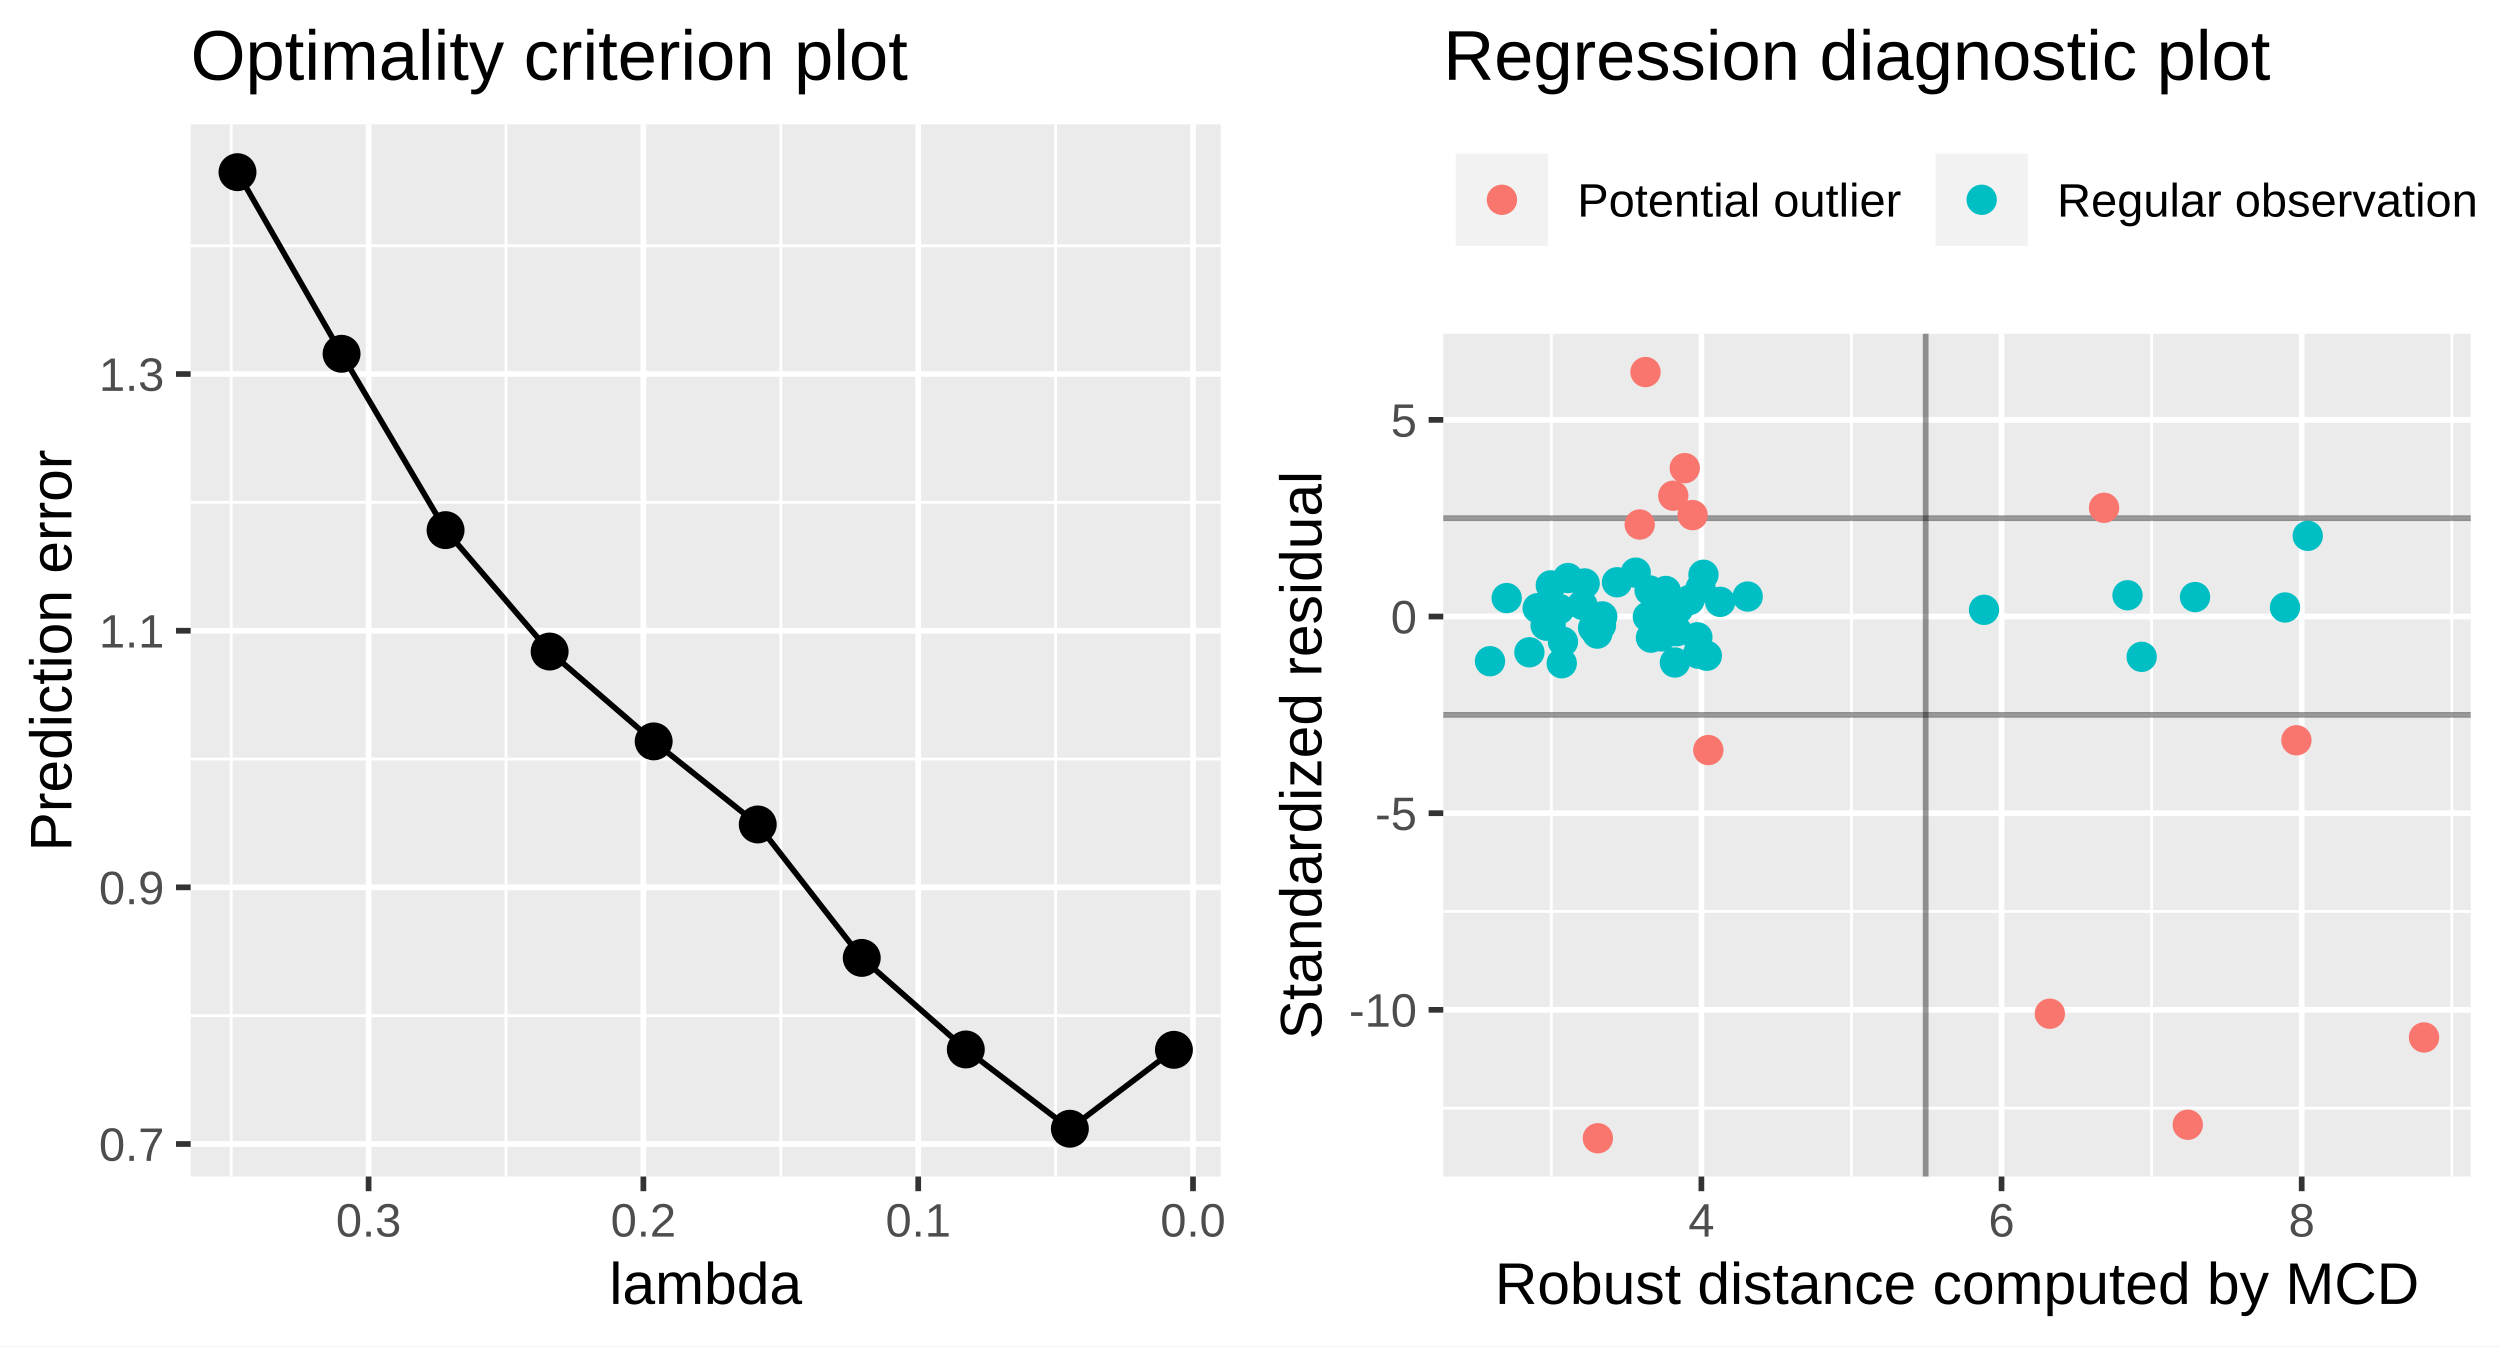
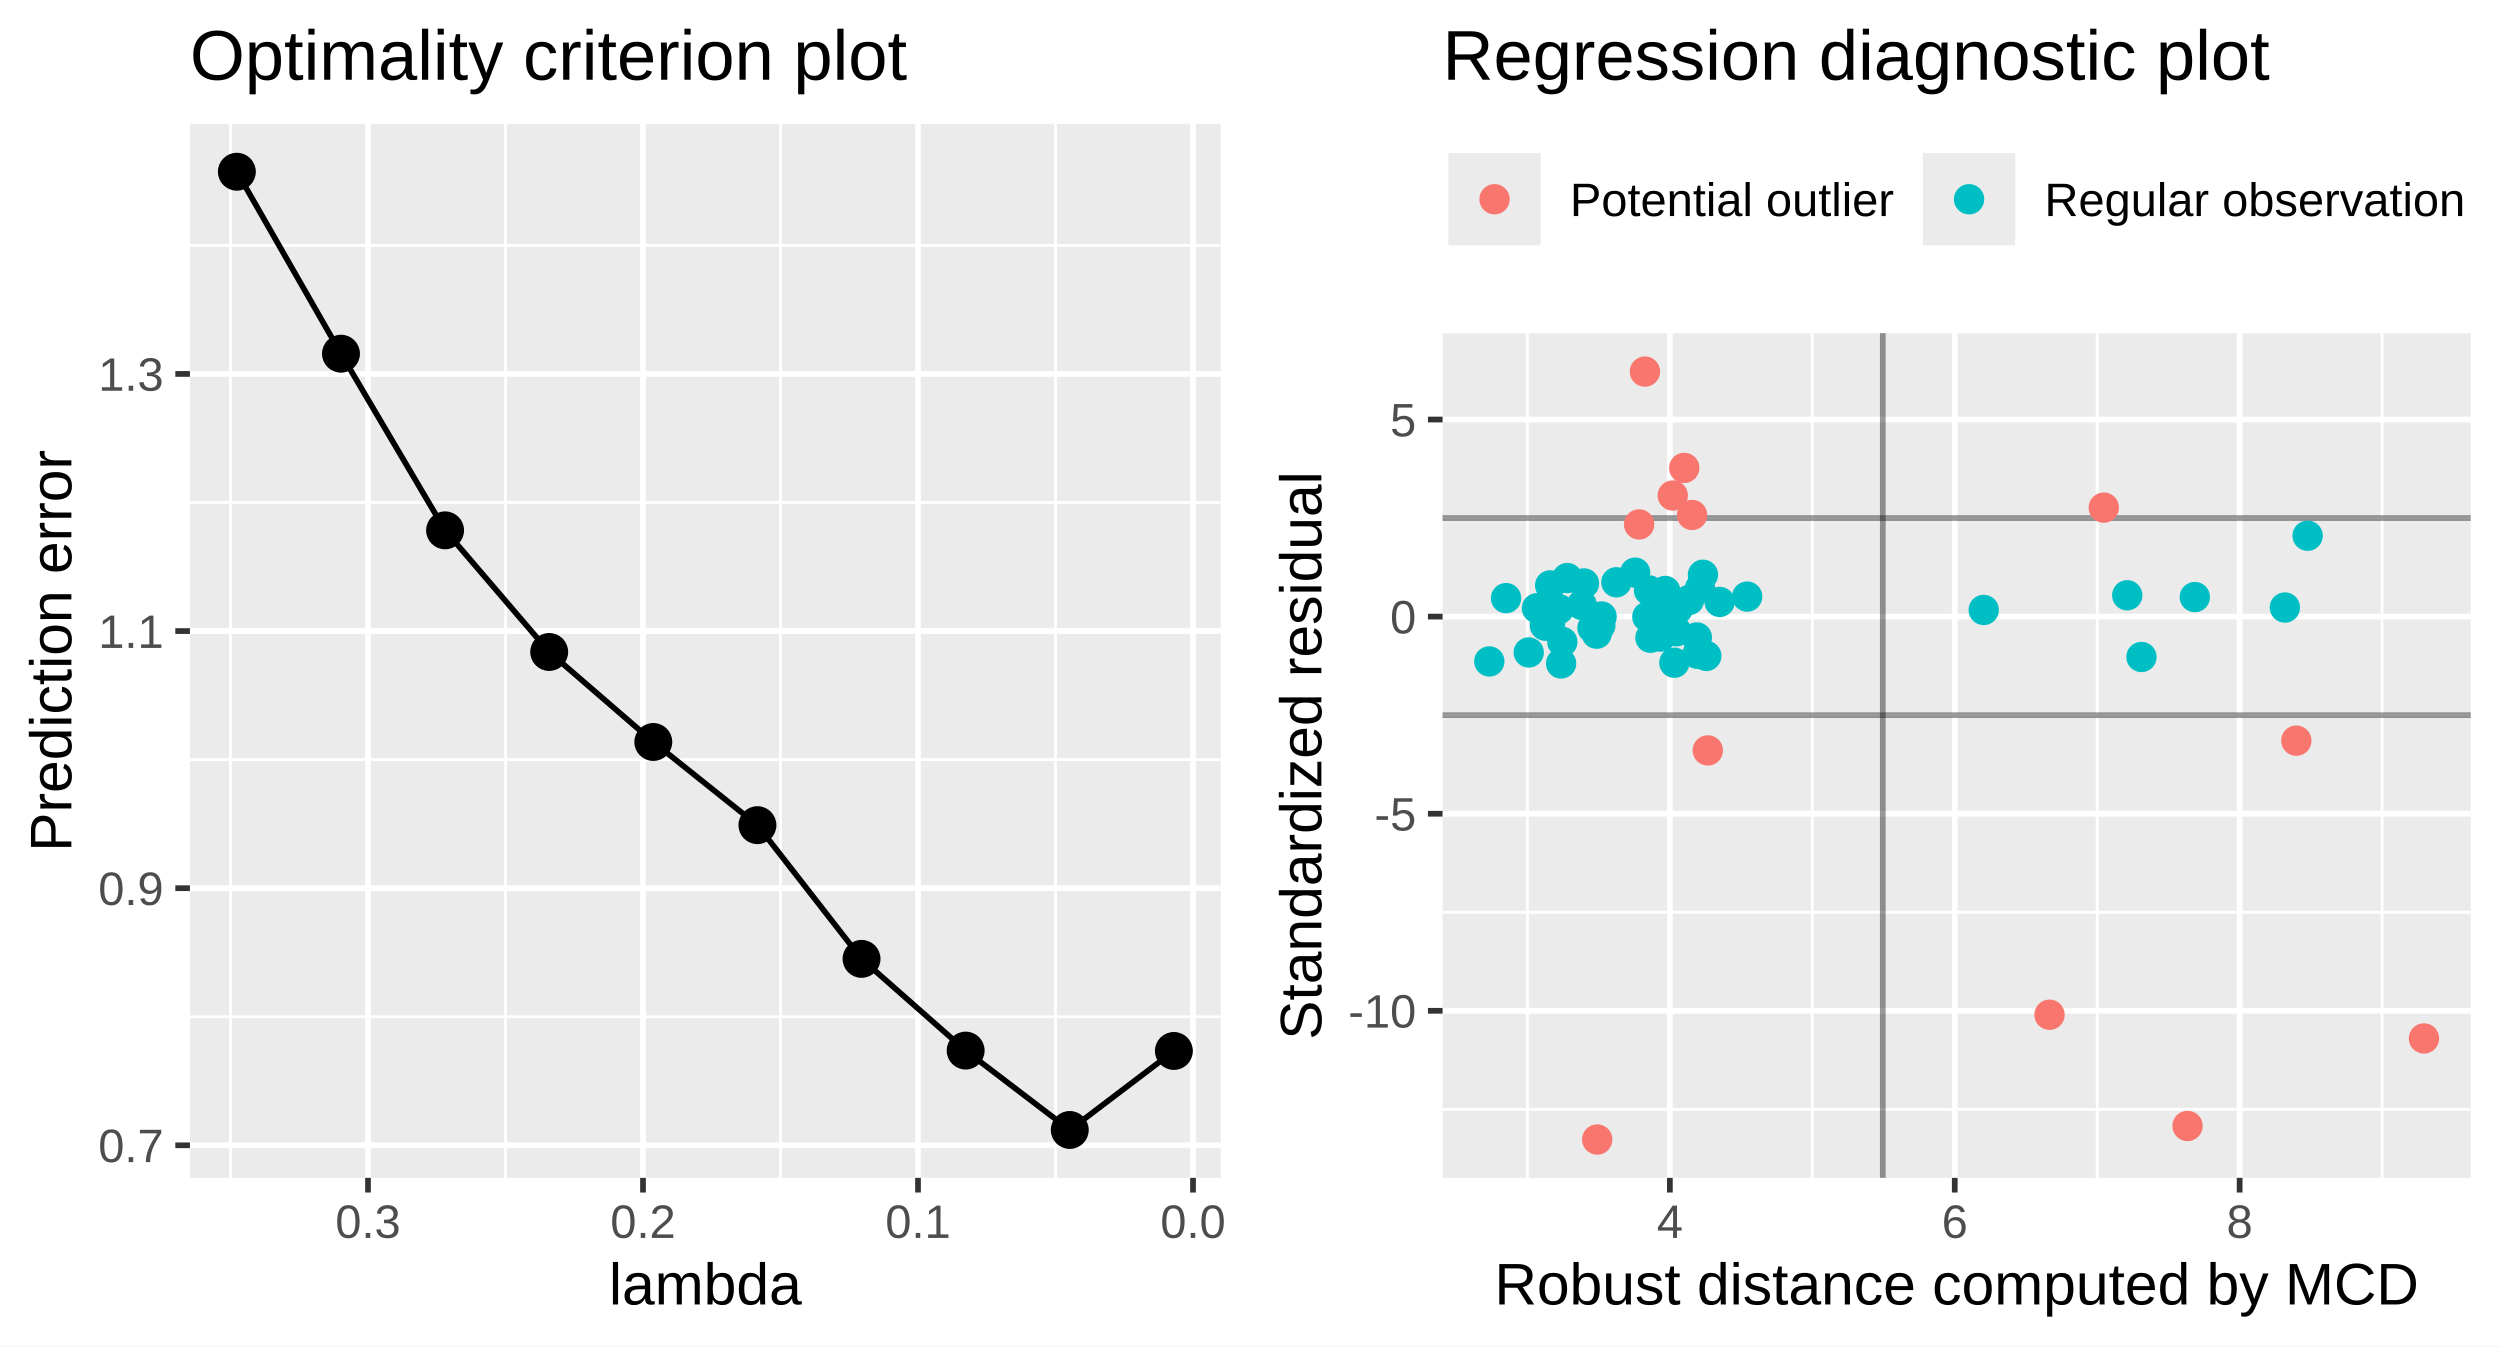
- <svg xmlns="http://www.w3.org/2000/svg" class="svglite" width="468.00pt" height="252.00pt" viewBox="0 0 468.00 252.00">
-   <defs>
-     <style type="text/css">
+ <svg xmlns="http://www.w3.org/2000/svg" width="468.00pt" height="252.00pt" viewBox="0 0 468.00 252.00">
+   <g class="svglite">
+     <defs>
+       <style type="text/css">
    .svglite line, .svglite polyline, .svglite polygon, .svglite path, .svglite rect, .svglite circle {
      fill: none;
      stroke: #000000;
      stroke-linecap: round;
      stroke-linejoin: round;
      stroke-miterlimit: 10.00;
    }
+     .svglite text {
+       white-space: pre;
+     }
+     .svglite g.glyphgroup path {
+       fill: inherit;
+       stroke: none;
+     }
  </style>
-   </defs>
-   <rect width="100%" height="100%" style="stroke: none; fill: #FFFFFF;" />
-   <defs>
-     <clipPath id="cpMC4wMHw0NjguMDB8MC4wMHwyNTIuMDA=">
-       <rect x="0.00" y="0.00" width="468.00" height="252.00" />
-     </clipPath>
-   </defs>
-   <g clip-path="url(#cpMC4wMHw0NjguMDB8MC4wMHwyNTIuMDA=)">
+     </defs>
+     <rect width="100%" height="100%" style="stroke: none; fill: #FFFFFF;" />
+     <defs>
+       <clipPath id="cpMC4wMHw0NjguMDB8MC4wMHwyNTIuMDA=">
+         <rect x="0.00" y="0.00" width="468.00" height="252.00" />
+       </clipPath>
+     </defs>
+     <g clip-path="url(#cpMC4wMHw0NjguMDB8MC4wMHwyNTIuMDA=)">
</g>
-   <defs>
-     <clipPath id="cpMC4wMHwyMzQuMDB8MC4wMHwyNTIuMDA=">
-       <rect x="0.00" y="0.00" width="234.00" height="252.00" />
-     </clipPath>
-   </defs>
-   <g clip-path="url(#cpMC4wMHwyMzQuMDB8MC4wMHwyNTIuMDA=)">
-     <rect x="0.00" y="0.00" width="234.00" height="252.00" style="stroke-width: 1.07; stroke: #FFFFFF; fill: #FFFFFF;" />
-   </g>
-   <g clip-path="url(#cpMC4wMHw0NjguMDB8MC4wMHwyNTIuMDA=)">
+     <defs>
+       <clipPath id="cpMC4wMHwyMzQuMDB8MC4wMHwyNTIuMDA=">
+         <rect x="0.00" y="0.00" width="234.00" height="252.00" />
+       </clipPath>
+     </defs>
+     <g clip-path="url(#cpMC4wMHwyMzQuMDB8MC4wMHwyNTIuMDA=)">
+       <rect x="0.00" y="0.00" width="234.00" height="252.00" style="stroke-width: 1.07; stroke: #FFFFFF; fill: #FFFFFF;" />
+     </g>
+     <g clip-path="url(#cpMC4wMHw0NjguMDB8MC4wMHwyNTIuMDA=)">
</g>
-   <defs>
-     <clipPath id="cpMzUuNjl8MjI4LjUyfDIzLjI4fDIyMC4yNQ==">
-       <rect x="35.69" y="23.28" width="192.83" height="196.97" />
-     </clipPath>
-   </defs>
-   <g clip-path="url(#cpMzUuNjl8MjI4LjUyfDIzLjI4fDIyMC4yNQ==)">
-     <rect x="35.69" y="23.28" width="192.83" height="196.97" style="stroke-width: 1.07; stroke: none; fill: #EBEBEB;" />
-     <polyline points="35.69,190.14 228.52,190.14 " style="stroke-width: 0.53; stroke: #FFFFFF; stroke-linecap: butt;" />
-     <polyline points="35.69,142.09 228.52,142.09 " style="stroke-width: 0.53; stroke: #FFFFFF; stroke-linecap: butt;" />
-     <polyline points="35.69,94.04 228.52,94.04 " style="stroke-width: 0.53; stroke: #FFFFFF; stroke-linecap: butt;" />
-     <polyline points="35.69,46.00 228.52,46.00 " style="stroke-width: 0.53; stroke: #FFFFFF; stroke-linecap: butt;" />
-     <polyline points="197.61,220.25 197.61,23.28 " style="stroke-width: 0.53; stroke: #FFFFFF; stroke-linecap: butt;" />
-     <polyline points="146.17,220.25 146.17,23.28 " style="stroke-width: 0.53; stroke: #FFFFFF; stroke-linecap: butt;" />
-     <polyline points="94.72,220.25 94.72,23.28 " style="stroke-width: 0.53; stroke: #FFFFFF; stroke-linecap: butt;" />
-     <polyline points="43.28,220.25 43.28,23.28 " style="stroke-width: 0.53; stroke: #FFFFFF; stroke-linecap: butt;" />
-     <polyline points="35.69,214.16 228.52,214.16 " style="stroke-width: 1.07; stroke: #FFFFFF; stroke-linecap: butt;" />
-     <polyline points="35.69,166.11 228.52,166.11 " style="stroke-width: 1.07; stroke: #FFFFFF; stroke-linecap: butt;" />
-     <polyline points="35.69,118.07 228.52,118.07 " style="stroke-width: 1.07; stroke: #FFFFFF; stroke-linecap: butt;" />
-     <polyline points="35.69,70.02 228.52,70.02 " style="stroke-width: 1.07; stroke: #FFFFFF; stroke-linecap: butt;" />
-     <polyline points="223.33,220.25 223.33,23.28 " style="stroke-width: 1.07; stroke: #FFFFFF; stroke-linecap: butt;" />
-     <polyline points="171.89,220.25 171.89,23.28 " style="stroke-width: 1.07; stroke: #FFFFFF; stroke-linecap: butt;" />
-     <polyline points="120.44,220.25 120.44,23.28 " style="stroke-width: 1.07; stroke: #FFFFFF; stroke-linecap: butt;" />
-     <polyline points="69.00,220.25 69.00,23.28 " style="stroke-width: 1.07; stroke: #FFFFFF; stroke-linecap: butt;" />
-     <polyline points="44.46,32.23 63.94,66.23 83.41,99.24 102.89,121.97 122.37,138.79 141.85,154.34 161.32,179.32 180.80,196.46 200.28,211.30 219.76,196.53 " style="stroke-width: 1.07; stroke-linecap: butt;" />
-     <line x1="44.46" y1="32.23" x2="44.46" y2="32.23" style="stroke-width: 1.07; stroke-linecap: butt;" />
-     <line x1="63.94" y1="66.23" x2="63.94" y2="66.23" style="stroke-width: 1.07; stroke-linecap: butt;" />
-     <line x1="83.41" y1="99.24" x2="83.41" y2="99.24" style="stroke-width: 1.07; stroke-linecap: butt;" />
-     <line x1="102.89" y1="121.97" x2="102.89" y2="121.97" style="stroke-width: 1.07; stroke-linecap: butt;" />
-     <line x1="122.37" y1="138.79" x2="122.37" y2="138.79" style="stroke-width: 1.07; stroke-linecap: butt;" />
-     <line x1="141.85" y1="154.34" x2="141.85" y2="154.34" style="stroke-width: 1.07; stroke-linecap: butt;" />
-     <line x1="161.32" y1="179.32" x2="161.32" y2="179.32" style="stroke-width: 1.07; stroke-linecap: butt;" />
-     <line x1="180.80" y1="196.46" x2="180.80" y2="196.46" style="stroke-width: 1.07; stroke-linecap: butt;" />
-     <line x1="200.28" y1="211.30" x2="200.28" y2="211.30" style="stroke-width: 1.07; stroke-linecap: butt;" />
-     <line x1="219.76" y1="196.53" x2="219.76" y2="196.53" style="stroke-width: 1.07; stroke-linecap: butt;" />
-     <circle cx="44.46" cy="32.23" r="2.84" style="stroke-width: 1.42; fill: #000000;" />
-     <circle cx="63.94" cy="66.23" r="2.84" style="stroke-width: 1.42; fill: #000000;" />
-     <circle cx="83.41" cy="99.24" r="2.84" style="stroke-width: 1.42; fill: #000000;" />
-     <circle cx="102.89" cy="121.97" r="2.84" style="stroke-width: 1.42; fill: #000000;" />
-     <circle cx="122.37" cy="138.79" r="2.84" style="stroke-width: 1.42; fill: #000000;" />
-     <circle cx="141.85" cy="154.34" r="2.84" style="stroke-width: 1.42; fill: #000000;" />
-     <circle cx="161.32" cy="179.32" r="2.84" style="stroke-width: 1.42; fill: #000000;" />
-     <circle cx="180.80" cy="196.46" r="2.84" style="stroke-width: 1.42; fill: #000000;" />
-     <circle cx="200.28" cy="211.30" r="2.84" style="stroke-width: 1.42; fill: #000000;" />
-     <circle cx="219.76" cy="196.53" r="2.84" style="stroke-width: 1.42; fill: #000000;" />
-   </g>
-   <g clip-path="url(#cpMC4wMHw0NjguMDB8MC4wMHwyNTIuMDA=)">
-     <text x="30.76" y="217.31" text-anchor="end" style="font-size: 8.80px; fill: #4D4D4D; font-family: Arial;" textLength="12.23px" lengthAdjust="spacingAndGlyphs">0.7</text>
-     <text x="30.76" y="169.27" text-anchor="end" style="font-size: 8.80px; fill: #4D4D4D; font-family: Arial;" textLength="12.23px" lengthAdjust="spacingAndGlyphs">0.9</text>
-     <text x="30.76" y="121.22" text-anchor="end" style="font-size: 8.80px; fill: #4D4D4D; font-family: Arial;" textLength="12.23px" lengthAdjust="spacingAndGlyphs">1.1</text>
-     <text x="30.76" y="73.17" text-anchor="end" style="font-size: 8.80px; fill: #4D4D4D; font-family: Arial;" textLength="12.23px" lengthAdjust="spacingAndGlyphs">1.3</text>
-     <polyline points="32.95,214.16 35.69,214.16 " style="stroke-width: 1.07; stroke: #333333; stroke-linecap: butt;" />
-     <polyline points="32.95,166.11 35.69,166.11 " style="stroke-width: 1.07; stroke: #333333; stroke-linecap: butt;" />
-     <polyline points="32.95,118.07 35.69,118.07 " style="stroke-width: 1.07; stroke: #333333; stroke-linecap: butt;" />
-     <polyline points="32.95,70.02 35.69,70.02 " style="stroke-width: 1.07; stroke: #333333; stroke-linecap: butt;" />
-     <polyline points="223.33,222.99 223.33,220.25 " style="stroke-width: 1.07; stroke: #333333; stroke-linecap: butt;" />
-     <polyline points="171.89,222.99 171.89,220.25 " style="stroke-width: 1.07; stroke: #333333; stroke-linecap: butt;" />
-     <polyline points="120.44,222.99 120.44,220.25 " style="stroke-width: 1.07; stroke: #333333; stroke-linecap: butt;" />
-     <polyline points="69.00,222.99 69.00,220.25 " style="stroke-width: 1.07; stroke: #333333; stroke-linecap: butt;" />
-     <text x="223.33" y="231.49" text-anchor="middle" style="font-size: 8.80px; fill: #4D4D4D; font-family: Arial;" textLength="12.23px" lengthAdjust="spacingAndGlyphs">0.0</text>
-     <text x="171.89" y="231.49" text-anchor="middle" style="font-size: 8.80px; fill: #4D4D4D; font-family: Arial;" textLength="12.23px" lengthAdjust="spacingAndGlyphs">0.1</text>
-     <text x="120.44" y="231.49" text-anchor="middle" style="font-size: 8.80px; fill: #4D4D4D; font-family: Arial;" textLength="12.23px" lengthAdjust="spacingAndGlyphs">0.2</text>
-     <text x="69.00" y="231.49" text-anchor="middle" style="font-size: 8.80px; fill: #4D4D4D; font-family: Arial;" textLength="12.23px" lengthAdjust="spacingAndGlyphs">0.3</text>
-     <text x="132.11" y="244.10" text-anchor="middle" style="font-size: 11.00px; font-family: Arial;" textLength="36.09px" lengthAdjust="spacingAndGlyphs">lambda</text>
-     <text transform="translate(13.37,121.77) rotate(-90)" text-anchor="middle" style="font-size: 11.00px; font-family: Arial;" textLength="75.20px" lengthAdjust="spacingAndGlyphs">Prediction error</text>
-     <text x="35.69" y="14.94" style="font-size: 13.20px; font-family: Arial;" textLength="134.15px" lengthAdjust="spacingAndGlyphs">Optimality criterion plot</text>
-   </g>
-   <defs>
-     <clipPath id="cpMjM0LjAwfDQ2OC4wMHwwLjAwfDI1Mi4wMA==">
-       <rect x="234.00" y="0.00" width="234.00" height="252.00" />
-     </clipPath>
-   </defs>
-   <g clip-path="url(#cpMjM0LjAwfDQ2OC4wMHwwLjAwfDI1Mi4wMA==)">
-     <rect x="234.00" y="0.00" width="234.00" height="252.00" style="stroke-width: 1.07; stroke: #FFFFFF; fill: #FFFFFF;" />
-   </g>
-   <g clip-path="url(#cpMC4wMHw0NjguMDB8MC4wMHwyNTIuMDA=)">
+     <defs>
+       <clipPath id="cpMzUuNTZ8MjI4LjUyfDIzLjE4fDIyMC41MA==">
+         <rect x="35.56" y="23.18" width="192.96" height="197.33" />
+       </clipPath>
+     </defs>
+     <g clip-path="url(#cpMzUuNTZ8MjI4LjUyfDIzLjE4fDIyMC41MA==)">
+       <rect x="35.56" y="23.18" width="192.96" height="197.33" style="stroke-width: 1.07; stroke: none; fill: #EBEBEB;" />
+       <polyline points="35.56,190.33 228.52,190.33 " style="stroke-width: 0.53; stroke: #FFFFFF; stroke-linecap: butt;" />
+       <polyline points="35.56,142.20 228.52,142.20 " style="stroke-width: 0.53; stroke: #FFFFFF; stroke-linecap: butt;" />
+       <polyline points="35.56,94.07 228.52,94.07 " style="stroke-width: 0.53; stroke: #FFFFFF; stroke-linecap: butt;" />
+       <polyline points="35.56,45.94 228.52,45.94 " style="stroke-width: 0.53; stroke: #FFFFFF; stroke-linecap: butt;" />
+       <polyline points="197.59,220.50 197.59,23.18 " style="stroke-width: 0.53; stroke: #FFFFFF; stroke-linecap: butt;" />
+       <polyline points="146.11,220.50 146.11,23.18 " style="stroke-width: 0.53; stroke: #FFFFFF; stroke-linecap: butt;" />
+       <polyline points="94.63,220.50 94.63,23.18 " style="stroke-width: 0.53; stroke: #FFFFFF; stroke-linecap: butt;" />
+       <polyline points="43.15,220.50 43.15,23.18 " style="stroke-width: 0.53; stroke: #FFFFFF; stroke-linecap: butt;" />
+       <polyline points="35.56,214.40 228.52,214.40 " style="stroke-width: 1.07; stroke: #FFFFFF; stroke-linecap: butt;" />
+       <polyline points="35.56,166.27 228.52,166.27 " style="stroke-width: 1.07; stroke: #FFFFFF; stroke-linecap: butt;" />
+       <polyline points="35.56,118.14 228.52,118.14 " style="stroke-width: 1.07; stroke: #FFFFFF; stroke-linecap: butt;" />
+       <polyline points="35.56,70.00 228.52,70.00 " style="stroke-width: 1.07; stroke: #FFFFFF; stroke-linecap: butt;" />
+       <polyline points="223.33,220.50 223.33,23.18 " style="stroke-width: 1.07; stroke: #FFFFFF; stroke-linecap: butt;" />
+       <polyline points="171.85,220.50 171.85,23.18 " style="stroke-width: 1.07; stroke: #FFFFFF; stroke-linecap: butt;" />
+       <polyline points="120.37,220.50 120.37,23.18 " style="stroke-width: 1.07; stroke: #FFFFFF; stroke-linecap: butt;" />
+       <polyline points="68.89,220.50 68.89,23.18 " style="stroke-width: 1.07; stroke: #FFFFFF; stroke-linecap: butt;" />
+       <polyline points="44.34,32.15 63.83,66.21 83.32,99.28 102.81,122.05 122.30,138.90 141.79,154.47 161.28,179.50 180.77,196.67 200.26,211.53 219.75,196.74 " style="stroke-width: 1.07; stroke-linecap: butt;" />
+       <line x1="44.34" y1="32.15" x2="44.34" y2="32.15" style="stroke-width: 1.07; stroke-linecap: butt;" />
+       <line x1="63.83" y1="66.21" x2="63.83" y2="66.21" style="stroke-width: 1.07; stroke-linecap: butt;" />
+       <line x1="83.32" y1="99.28" x2="83.32" y2="99.28" style="stroke-width: 1.07; stroke-linecap: butt;" />
+       <line x1="102.81" y1="122.05" x2="102.81" y2="122.05" style="stroke-width: 1.07; stroke-linecap: butt;" />
+       <line x1="122.30" y1="138.90" x2="122.30" y2="138.90" style="stroke-width: 1.07; stroke-linecap: butt;" />
+       <line x1="141.79" y1="154.47" x2="141.79" y2="154.47" style="stroke-width: 1.07; stroke-linecap: butt;" />
+       <line x1="161.28" y1="179.50" x2="161.28" y2="179.50" style="stroke-width: 1.07; stroke-linecap: butt;" />
+       <line x1="180.77" y1="196.67" x2="180.77" y2="196.67" style="stroke-width: 1.07; stroke-linecap: butt;" />
+       <line x1="200.26" y1="211.53" x2="200.26" y2="211.53" style="stroke-width: 1.07; stroke-linecap: butt;" />
+       <line x1="219.75" y1="196.74" x2="219.75" y2="196.74" style="stroke-width: 1.07; stroke-linecap: butt;" />
+       <circle cx="44.34" cy="32.15" r="2.84" style="stroke-width: 1.42; fill: #000000;" />
+       <circle cx="63.83" cy="66.21" r="2.84" style="stroke-width: 1.42; fill: #000000;" />
+       <circle cx="83.32" cy="99.28" r="2.84" style="stroke-width: 1.42; fill: #000000;" />
+       <circle cx="102.81" cy="122.05" r="2.84" style="stroke-width: 1.42; fill: #000000;" />
+       <circle cx="122.30" cy="138.90" r="2.84" style="stroke-width: 1.42; fill: #000000;" />
+       <circle cx="141.79" cy="154.47" r="2.84" style="stroke-width: 1.42; fill: #000000;" />
+       <circle cx="161.28" cy="179.50" r="2.84" style="stroke-width: 1.42; fill: #000000;" />
+       <circle cx="180.77" cy="196.67" r="2.84" style="stroke-width: 1.42; fill: #000000;" />
+       <circle cx="200.26" cy="211.53" r="2.84" style="stroke-width: 1.42; fill: #000000;" />
+       <circle cx="219.75" cy="196.74" r="2.84" style="stroke-width: 1.42; fill: #000000;" />
+     </g>
+     <g clip-path="url(#cpMC4wMHw0NjguMDB8MC4wMHwyNTIuMDA=)">
+       <text x="30.63" y="217.55" text-anchor="end" style="font-size: 8.80px;fill: #4D4D4D; font-family: &quot;Arial&quot;;" textLength="12.22px" lengthAdjust="spacingAndGlyphs">0.7</text>
+       <text x="30.63" y="169.42" text-anchor="end" style="font-size: 8.80px;fill: #4D4D4D; font-family: &quot;Arial&quot;;" textLength="12.22px" lengthAdjust="spacingAndGlyphs">0.9</text>
+       <text x="30.63" y="121.29" text-anchor="end" style="font-size: 8.80px;fill: #4D4D4D; font-family: &quot;Arial&quot;;" textLength="12.22px" lengthAdjust="spacingAndGlyphs">1.1</text>
+       <text x="30.63" y="73.15" text-anchor="end" style="font-size: 8.80px;fill: #4D4D4D; font-family: &quot;Arial&quot;;" textLength="12.22px" lengthAdjust="spacingAndGlyphs">1.3</text>
+       <polyline points="32.82,214.40 35.56,214.40 " style="stroke-width: 1.07; stroke: #333333; stroke-linecap: butt;" />
+       <polyline points="32.82,166.27 35.56,166.27 " style="stroke-width: 1.07; stroke: #333333; stroke-linecap: butt;" />
+       <polyline points="32.82,118.14 35.56,118.14 " style="stroke-width: 1.07; stroke: #333333; stroke-linecap: butt;" />
+       <polyline points="32.82,70.00 35.56,70.00 " style="stroke-width: 1.07; stroke: #333333; stroke-linecap: butt;" />
+       <polyline points="223.33,223.24 223.33,220.50 " style="stroke-width: 1.07; stroke: #333333; stroke-linecap: butt;" />
+       <polyline points="171.85,223.24 171.85,220.50 " style="stroke-width: 1.07; stroke: #333333; stroke-linecap: butt;" />
+       <polyline points="120.37,223.24 120.37,220.50 " style="stroke-width: 1.07; stroke: #333333; stroke-linecap: butt;" />
+       <polyline points="68.89,223.24 68.89,220.50 " style="stroke-width: 1.07; stroke: #333333; stroke-linecap: butt;" />
+       <text x="223.33" y="231.74" text-anchor="middle" style="font-size: 8.80px;fill: #4D4D4D; font-family: &quot;Arial&quot;;" textLength="12.22px" lengthAdjust="spacingAndGlyphs">0.0</text>
+       <text x="171.85" y="231.74" text-anchor="middle" style="font-size: 8.80px;fill: #4D4D4D; font-family: &quot;Arial&quot;;" textLength="12.22px" lengthAdjust="spacingAndGlyphs">0.1</text>
+       <text x="120.37" y="231.74" text-anchor="middle" style="font-size: 8.80px;fill: #4D4D4D; font-family: &quot;Arial&quot;;" textLength="12.22px" lengthAdjust="spacingAndGlyphs">0.2</text>
+       <text x="68.89" y="231.74" text-anchor="middle" style="font-size: 8.80px;fill: #4D4D4D; font-family: &quot;Arial&quot;;" textLength="12.22px" lengthAdjust="spacingAndGlyphs">0.3</text>
+       <text x="132.04" y="244.20" text-anchor="middle" style="font-size: 11.00px; font-family: &quot;Arial&quot;;" textLength="36.09px" lengthAdjust="spacingAndGlyphs">lambda</text>
+       <text transform="translate(13.36,121.84) rotate(-90)" text-anchor="middle" style="font-size: 11.00px; font-family: &quot;Arial&quot;;" textLength="75.22px" lengthAdjust="spacingAndGlyphs">Prediction error</text>
+       <text x="35.56" y="14.93" style="font-size: 13.20px; font-family: &quot;Arial&quot;;" textLength="134.06px" lengthAdjust="spacingAndGlyphs">Optimality criterion plot</text>
+     </g>
+     <defs>
+       <clipPath id="cpMjM0LjAwfDQ2OC4wMHwwLjAwfDI1Mi4wMA==">
+         <rect x="234.00" y="0.00" width="234.00" height="252.00" />
+       </clipPath>
+     </defs>
+     <g clip-path="url(#cpMjM0LjAwfDQ2OC4wMHwwLjAwfDI1Mi4wMA==)">
+       <rect x="234.00" y="0.00" width="234.00" height="252.00" style="stroke-width: 1.07; stroke: #FFFFFF; fill: #FFFFFF;" />
+     </g>
+     <g clip-path="url(#cpMC4wMHw0NjguMDB8MC4wMHwyNTIuMDA=)">
</g>
-   <defs>
-     <clipPath id="cpMjcwLjE4fDQ2Mi41Mnw2Mi40OHwyMjAuMjU=">
-       <rect x="270.18" y="62.48" width="192.34" height="157.77" />
-     </clipPath>
-   </defs>
-   <g clip-path="url(#cpMjcwLjE4fDQ2Mi41Mnw2Mi40OHwyMjAuMjU=)">
-     <rect x="270.18" y="62.48" width="192.34" height="157.77" style="stroke-width: 1.07; stroke: none; fill: #EBEBEB;" />
-     <polyline points="270.18,207.44 462.52,207.44 " style="stroke-width: 0.53; stroke: #FFFFFF; stroke-linecap: butt;" />
-     <polyline points="270.18,170.63 462.52,170.63 " style="stroke-width: 0.53; stroke: #FFFFFF; stroke-linecap: butt;" />
-     <polyline points="270.18,133.82 462.52,133.82 " style="stroke-width: 0.53; stroke: #FFFFFF; stroke-linecap: butt;" />
-     <polyline points="270.18,97.01 462.52,97.01 " style="stroke-width: 0.53; stroke: #FFFFFF; stroke-linecap: butt;" />
-     <polyline points="290.41,220.25 290.41,62.48 " style="stroke-width: 0.53; stroke: #FFFFFF; stroke-linecap: butt;" />
-     <polyline points="346.60,220.25 346.60,62.48 " style="stroke-width: 0.53; stroke: #FFFFFF; stroke-linecap: butt;" />
-     <polyline points="402.78,220.25 402.78,62.48 " style="stroke-width: 0.53; stroke: #FFFFFF; stroke-linecap: butt;" />
-     <polyline points="458.97,220.25 458.97,62.48 " style="stroke-width: 0.53; stroke: #FFFFFF; stroke-linecap: butt;" />
-     <polyline points="270.18,189.04 462.52,189.04 " style="stroke-width: 1.07; stroke: #FFFFFF; stroke-linecap: butt;" />
-     <polyline points="270.18,152.23 462.52,152.23 " style="stroke-width: 1.07; stroke: #FFFFFF; stroke-linecap: butt;" />
-     <polyline points="270.18,115.41 462.52,115.41 " style="stroke-width: 1.07; stroke: #FFFFFF; stroke-linecap: butt;" />
-     <polyline points="270.18,78.60 462.52,78.60 " style="stroke-width: 1.07; stroke: #FFFFFF; stroke-linecap: butt;" />
-     <polyline points="318.50,220.25 318.50,62.48 " style="stroke-width: 1.07; stroke: #FFFFFF; stroke-linecap: butt;" />
-     <polyline points="374.69,220.25 374.69,62.48 " style="stroke-width: 1.07; stroke: #FFFFFF; stroke-linecap: butt;" />
-     <polyline points="430.88,220.25 430.88,62.48 " style="stroke-width: 1.07; stroke: #FFFFFF; stroke-linecap: butt;" />
-     <line x1="270.18" y1="133.82" x2="462.52" y2="133.82" style="stroke-width: 1.07; stroke: #000000; stroke-opacity: 0.40; stroke-linecap: butt;" />
-     <line x1="270.18" y1="97.01" x2="462.52" y2="97.01" style="stroke-width: 1.07; stroke: #000000; stroke-opacity: 0.40; stroke-linecap: butt;" />
-     <line x1="360.49" y1="220.25" x2="360.49" y2="62.48" style="stroke-width: 1.07; stroke: #000000; stroke-opacity: 0.40; stroke-linecap: butt;" />
-     <circle cx="432.01" cy="100.31" r="2.49" style="stroke-width: 0.71; stroke: #00BFC4; fill: #00BFC4;" />
-     <circle cx="316.29" cy="112.31" r="2.49" style="stroke-width: 0.71; stroke: #00BFC4; fill: #00BFC4;" />
-     <circle cx="398.27" cy="111.43" r="2.49" style="stroke-width: 0.71; stroke: #00BFC4; fill: #00BFC4;" />
-     <circle cx="308.81" cy="110.53" r="2.49" style="stroke-width: 0.71; stroke: #00BFC4; fill: #00BFC4;" />
-     <circle cx="296.22" cy="113.24" r="2.49" style="stroke-width: 0.71; stroke: #00BFC4; fill: #00BFC4;" />
-     <circle cx="318.35" cy="110.10" r="2.49" style="stroke-width: 0.71; stroke: #00BFC4; fill: #00BFC4;" />
-     <circle cx="371.41" cy="114.16" r="2.49" style="stroke-width: 0.71; stroke: #00BFC4; fill: #00BFC4;" />
-     <circle cx="298.23" cy="117.55" r="2.49" style="stroke-width: 0.71; stroke: #00BFC4; fill: #00BFC4;" />
-     <circle cx="310.54" cy="113.65" r="2.49" style="stroke-width: 0.71; stroke: #00BFC4; fill: #00BFC4;" />
-     <circle cx="282.05" cy="111.96" r="2.49" style="stroke-width: 0.71; stroke: #00BFC4; fill: #00BFC4;" />
-     <circle cx="312.65" cy="114.34" r="2.49" style="stroke-width: 0.71; stroke: #00BFC4; fill: #00BFC4;" />
-     <circle cx="409.55" cy="210.55" r="2.49" style="stroke-width: 0.71; stroke: #F8766D; fill: #F8766D;" />
-     <circle cx="293.53" cy="108.21" r="2.49" style="stroke-width: 0.71; stroke: #00BFC4; fill: #00BFC4;" />
-     <circle cx="317.75" cy="119.30" r="2.49" style="stroke-width: 0.71; stroke: #00BFC4; fill: #00BFC4;" />
-     <circle cx="287.85" cy="113.85" r="2.49" style="stroke-width: 0.71; stroke: #00BFC4; fill: #00BFC4;" />
-     <circle cx="311.84" cy="110.63" r="2.49" style="stroke-width: 0.71; stroke: #00BFC4; fill: #00BFC4;" />
-     <circle cx="299.12" cy="213.08" r="2.49" style="stroke-width: 0.71; stroke: #F8766D; fill: #F8766D;" />
-     <circle cx="306.21" cy="107.20" r="2.49" style="stroke-width: 0.71; stroke: #00BFC4; fill: #00BFC4;" />
-     <circle cx="309.06" cy="119.37" r="2.49" style="stroke-width: 0.71; stroke: #00BFC4; fill: #00BFC4;" />
-     <circle cx="400.92" cy="122.96" r="2.49" style="stroke-width: 0.71; stroke: #00BFC4; fill: #00BFC4;" />
-     <circle cx="318.89" cy="107.59" r="2.49" style="stroke-width: 0.71; stroke: #00BFC4; fill: #00BFC4;" />
-     <circle cx="313.54" cy="124.02" r="2.49" style="stroke-width: 0.71; stroke: #00BFC4; fill: #00BFC4;" />
-     <circle cx="410.91" cy="111.77" r="2.49" style="stroke-width: 0.71; stroke: #00BFC4; fill: #00BFC4;" />
-     <circle cx="315.39" cy="87.63" r="2.49" style="stroke-width: 0.71; stroke: #F8766D; fill: #F8766D;" />
-     <circle cx="278.93" cy="123.78" r="2.49" style="stroke-width: 0.71; stroke: #00BFC4; fill: #00BFC4;" />
-     <circle cx="311.00" cy="119.14" r="2.49" style="stroke-width: 0.71; stroke: #00BFC4; fill: #00BFC4;" />
-     <circle cx="299.18" cy="117.23" r="2.49" style="stroke-width: 0.71; stroke: #00BFC4; fill: #00BFC4;" />
-     <circle cx="289.55" cy="117.10" r="2.49" style="stroke-width: 0.71; stroke: #00BFC4; fill: #00BFC4;" />
-     <circle cx="322.02" cy="112.67" r="2.49" style="stroke-width: 0.71; stroke: #00BFC4; fill: #00BFC4;" />
-     <circle cx="299.01" cy="118.61" r="2.49" style="stroke-width: 0.71; stroke: #00BFC4; fill: #00BFC4;" />
-     <circle cx="286.30" cy="122.11" r="2.49" style="stroke-width: 0.71; stroke: #00BFC4; fill: #00BFC4;" />
-     <circle cx="292.36" cy="124.16" r="2.49" style="stroke-width: 0.71; stroke: #00BFC4; fill: #00BFC4;" />
-     <circle cx="292.59" cy="120.14" r="2.49" style="stroke-width: 0.71; stroke: #00BFC4; fill: #00BFC4;" />
-     <circle cx="289.34" cy="117.07" r="2.49" style="stroke-width: 0.71; stroke: #00BFC4; fill: #00BFC4;" />
-     <circle cx="291.95" cy="114.01" r="2.49" style="stroke-width: 0.71; stroke: #00BFC4; fill: #00BFC4;" />
-     <circle cx="290.31" cy="109.58" r="2.49" style="stroke-width: 0.71; stroke: #00BFC4; fill: #00BFC4;" />
-     <circle cx="393.88" cy="95.06" r="2.49" style="stroke-width: 0.71; stroke: #F8766D; fill: #F8766D;" />
-     <circle cx="302.70" cy="109.00" r="2.49" style="stroke-width: 0.71; stroke: #00BFC4; fill: #00BFC4;" />
-     <circle cx="453.78" cy="194.21" r="2.49" style="stroke-width: 0.71; stroke: #F8766D; fill: #F8766D;" />
-     <circle cx="313.24" cy="92.80" r="2.49" style="stroke-width: 0.71; stroke: #F8766D; fill: #F8766D;" />
-     <circle cx="316.86" cy="96.43" r="2.49" style="stroke-width: 0.71; stroke: #F8766D; fill: #F8766D;" />
-     <circle cx="319.52" cy="122.76" r="2.49" style="stroke-width: 0.71; stroke: #00BFC4; fill: #00BFC4;" />
-     <circle cx="308.48" cy="115.45" r="2.49" style="stroke-width: 0.71; stroke: #00BFC4; fill: #00BFC4;" />
-     <circle cx="327.17" cy="111.67" r="2.49" style="stroke-width: 0.71; stroke: #00BFC4; fill: #00BFC4;" />
-     <circle cx="290.29" cy="116.78" r="2.49" style="stroke-width: 0.71; stroke: #00BFC4; fill: #00BFC4;" />
-     <circle cx="306.95" cy="98.19" r="2.49" style="stroke-width: 0.71; stroke: #F8766D; fill: #F8766D;" />
-     <circle cx="296.65" cy="109.22" r="2.49" style="stroke-width: 0.71; stroke: #00BFC4; fill: #00BFC4;" />
-     <circle cx="319.80" cy="140.41" r="2.49" style="stroke-width: 0.71; stroke: #F8766D; fill: #F8766D;" />
-     <circle cx="427.75" cy="113.72" r="2.49" style="stroke-width: 0.71; stroke: #00BFC4; fill: #00BFC4;" />
-     <circle cx="317.88" cy="122.36" r="2.49" style="stroke-width: 0.71; stroke: #00BFC4; fill: #00BFC4;" />
-     <circle cx="383.73" cy="189.77" r="2.49" style="stroke-width: 0.71; stroke: #F8766D; fill: #F8766D;" />
-     <circle cx="310.91" cy="115.77" r="2.49" style="stroke-width: 0.71; stroke: #00BFC4; fill: #00BFC4;" />
-     <circle cx="299.70" cy="117.06" r="2.49" style="stroke-width: 0.71; stroke: #00BFC4; fill: #00BFC4;" />
-     <circle cx="299.94" cy="115.39" r="2.49" style="stroke-width: 0.71; stroke: #00BFC4; fill: #00BFC4;" />
-     <circle cx="313.92" cy="118.16" r="2.49" style="stroke-width: 0.71; stroke: #00BFC4; fill: #00BFC4;" />
-     <circle cx="314.18" cy="113.97" r="2.49" style="stroke-width: 0.71; stroke: #00BFC4; fill: #00BFC4;" />
-     <circle cx="308.04" cy="69.65" r="2.49" style="stroke-width: 0.71; stroke: #F8766D; fill: #F8766D;" />
-     <circle cx="429.89" cy="138.58" r="2.49" style="stroke-width: 0.71; stroke: #F8766D; fill: #F8766D;" />
-     <circle cx="312.24" cy="118.01" r="2.49" style="stroke-width: 0.71; stroke: #00BFC4; fill: #00BFC4;" />
-   </g>
-   <g clip-path="url(#cpMC4wMHw0NjguMDB8MC4wMHwyNTIuMDA=)">
-     <text x="265.25" y="192.19" text-anchor="end" style="font-size: 8.80px; fill: #4D4D4D; font-family: Arial;" textLength="12.72px" lengthAdjust="spacingAndGlyphs">-10</text>
-     <text x="265.25" y="155.38" text-anchor="end" style="font-size: 8.80px; fill: #4D4D4D; font-family: Arial;" textLength="7.83px" lengthAdjust="spacingAndGlyphs">-5</text>
-     <text x="265.25" y="118.57" text-anchor="end" style="font-size: 8.80px; fill: #4D4D4D; font-family: Arial;" textLength="4.90px" lengthAdjust="spacingAndGlyphs">0</text>
-     <text x="265.25" y="81.76" text-anchor="end" style="font-size: 8.80px; fill: #4D4D4D; font-family: Arial;" textLength="4.90px" lengthAdjust="spacingAndGlyphs">5</text>
-     <polyline points="267.44,189.04 270.18,189.04 " style="stroke-width: 1.07; stroke: #333333; stroke-linecap: butt;" />
-     <polyline points="267.44,152.23 270.18,152.23 " style="stroke-width: 1.07; stroke: #333333; stroke-linecap: butt;" />
-     <polyline points="267.44,115.41 270.18,115.41 " style="stroke-width: 1.07; stroke: #333333; stroke-linecap: butt;" />
-     <polyline points="267.44,78.60 270.18,78.60 " style="stroke-width: 1.07; stroke: #333333; stroke-linecap: butt;" />
-     <polyline points="318.50,222.99 318.50,220.25 " style="stroke-width: 1.07; stroke: #333333; stroke-linecap: butt;" />
-     <polyline points="374.69,222.99 374.69,220.25 " style="stroke-width: 1.07; stroke: #333333; stroke-linecap: butt;" />
-     <polyline points="430.88,222.99 430.88,220.25 " style="stroke-width: 1.07; stroke: #333333; stroke-linecap: butt;" />
-     <text x="318.50" y="231.49" text-anchor="middle" style="font-size: 8.80px; fill: #4D4D4D; font-family: Arial;" textLength="4.90px" lengthAdjust="spacingAndGlyphs">4</text>
-     <text x="374.69" y="231.49" text-anchor="middle" style="font-size: 8.80px; fill: #4D4D4D; font-family: Arial;" textLength="4.90px" lengthAdjust="spacingAndGlyphs">6</text>
-     <text x="430.88" y="231.49" text-anchor="middle" style="font-size: 8.80px; fill: #4D4D4D; font-family: Arial;" textLength="4.90px" lengthAdjust="spacingAndGlyphs">8</text>
-     <text x="366.35" y="244.10" text-anchor="middle" style="font-size: 11.00px; font-family: Arial;" textLength="173.03px" lengthAdjust="spacingAndGlyphs">Robust distance computed by MCD</text>
-     <text transform="translate(247.37,141.36) rotate(-90)" text-anchor="middle" style="font-size: 11.00px; font-family: Arial;" textLength="106.42px" lengthAdjust="spacingAndGlyphs">Standardized residual</text>
-     <rect x="261.56" y="23.28" width="209.59" height="28.24" style="stroke-width: 1.07; stroke: none; fill: #FFFFFF;" />
-     <rect x="272.52" y="28.76" width="17.28" height="17.28" style="stroke-width: 1.07; stroke: none; fill: #F2F2F2;" />
-     <circle cx="281.16" cy="37.40" r="2.49" style="stroke-width: 0.71; stroke: #F8766D; fill: #F8766D;" />
-     <rect x="362.33" y="28.76" width="17.28" height="17.28" style="stroke-width: 1.07; stroke: none; fill: #F2F2F2;" />
-     <circle cx="370.97" cy="37.40" r="2.49" style="stroke-width: 0.71; stroke: #00BFC4; fill: #00BFC4;" />
-     <text x="295.27" y="40.55" style="font-size: 8.80px; font-family: Arial;" textLength="60.64px" lengthAdjust="spacingAndGlyphs">Potential outlier</text>
-     <text x="385.09" y="40.55" style="font-size: 8.80px; font-family: Arial;" textLength="78.75px" lengthAdjust="spacingAndGlyphs">Regular observation</text>
-     <text x="270.18" y="14.94" style="font-size: 13.20px; font-family: Arial;" textLength="154.72px" lengthAdjust="spacingAndGlyphs">Regression diagnostic plot</text>
+     <defs>
+       <clipPath id="cpMjcwLjA1fDQ2Mi41Mnw2Mi4zOHwyMjAuNTA=">
+         <rect x="270.05" y="62.38" width="192.47" height="158.13" />
+       </clipPath>
+     </defs>
+     <g clip-path="url(#cpMjcwLjA1fDQ2Mi41Mnw2Mi4zOHwyMjAuNTA=)">
+       <rect x="270.05" y="62.38" width="192.47" height="158.13" style="stroke-width: 1.07; stroke: none; fill: #EBEBEB;" />
+       <polyline points="270.05,207.67 462.52,207.67 " style="stroke-width: 0.53; stroke: #FFFFFF; stroke-linecap: butt;" />
+       <polyline points="270.05,170.77 462.52,170.77 " style="stroke-width: 0.53; stroke: #FFFFFF; stroke-linecap: butt;" />
+       <polyline points="270.05,133.88 462.52,133.88 " style="stroke-width: 0.53; stroke: #FFFFFF; stroke-linecap: butt;" />
+       <polyline points="270.05,96.98 462.52,96.98 " style="stroke-width: 0.53; stroke: #FFFFFF; stroke-linecap: butt;" />
+       <polyline points="285.94,220.50 285.94,62.38 " style="stroke-width: 0.53; stroke: #FFFFFF; stroke-linecap: butt;" />
+       <polyline points="339.27,220.50 339.27,62.38 " style="stroke-width: 0.53; stroke: #FFFFFF; stroke-linecap: butt;" />
+       <polyline points="392.60,220.50 392.60,62.38 " style="stroke-width: 0.53; stroke: #FFFFFF; stroke-linecap: butt;" />
+       <polyline points="445.93,220.50 445.93,62.38 " style="stroke-width: 0.53; stroke: #FFFFFF; stroke-linecap: butt;" />
+       <polyline points="270.05,189.22 462.52,189.22 " style="stroke-width: 1.07; stroke: #FFFFFF; stroke-linecap: butt;" />
+       <polyline points="270.05,152.33 462.52,152.33 " style="stroke-width: 1.07; stroke: #FFFFFF; stroke-linecap: butt;" />
+       <polyline points="270.05,115.43 462.52,115.43 " style="stroke-width: 1.07; stroke: #FFFFFF; stroke-linecap: butt;" />
+       <polyline points="270.05,78.54 462.52,78.54 " style="stroke-width: 1.07; stroke: #FFFFFF; stroke-linecap: butt;" />
+       <polyline points="312.60,220.50 312.60,62.38 " style="stroke-width: 1.07; stroke: #FFFFFF; stroke-linecap: butt;" />
+       <polyline points="365.93,220.50 365.93,62.38 " style="stroke-width: 1.07; stroke: #FFFFFF; stroke-linecap: butt;" />
+       <polyline points="419.26,220.50 419.26,62.38 " style="stroke-width: 1.07; stroke: #FFFFFF; stroke-linecap: butt;" />
+       <line x1="270.05" y1="133.88" x2="462.52" y2="133.88" style="stroke-width: 1.07; stroke: #000000; stroke-opacity: 0.40; stroke-linecap: butt;" />
+       <line x1="270.05" y1="96.98" x2="462.52" y2="96.98" style="stroke-width: 1.07; stroke: #000000; stroke-opacity: 0.40; stroke-linecap: butt;" />
+       <line x1="352.46" y1="220.50" x2="352.46" y2="62.38" style="stroke-width: 1.07; stroke: #000000; stroke-opacity: 0.40; stroke-linecap: butt;" />
+       <circle cx="431.99" cy="100.29" r="2.49" style="stroke-width: 0.71; stroke: #00BFC4; fill: #00BFC4;" />
+       <circle cx="316.19" cy="112.32" r="2.49" style="stroke-width: 0.71; stroke: #00BFC4; fill: #00BFC4;" />
+       <circle cx="398.22" cy="111.44" r="2.49" style="stroke-width: 0.71; stroke: #00BFC4; fill: #00BFC4;" />
+       <circle cx="308.70" cy="110.53" r="2.49" style="stroke-width: 0.71; stroke: #00BFC4; fill: #00BFC4;" />
+       <circle cx="296.11" cy="113.25" r="2.49" style="stroke-width: 0.71; stroke: #00BFC4; fill: #00BFC4;" />
+       <circle cx="318.25" cy="110.10" r="2.49" style="stroke-width: 0.71; stroke: #00BFC4; fill: #00BFC4;" />
+       <circle cx="371.35" cy="114.18" r="2.49" style="stroke-width: 0.71; stroke: #00BFC4; fill: #00BFC4;" />
+       <circle cx="298.11" cy="117.57" r="2.49" style="stroke-width: 0.71; stroke: #00BFC4; fill: #00BFC4;" />
+       <circle cx="310.44" cy="113.67" r="2.49" style="stroke-width: 0.71; stroke: #00BFC4; fill: #00BFC4;" />
+       <circle cx="281.93" cy="111.97" r="2.49" style="stroke-width: 0.71; stroke: #00BFC4; fill: #00BFC4;" />
+       <circle cx="312.55" cy="114.35" r="2.49" style="stroke-width: 0.71; stroke: #00BFC4; fill: #00BFC4;" />
+       <circle cx="409.51" cy="210.78" r="2.49" style="stroke-width: 0.71; stroke: #F8766D; fill: #F8766D;" />
+       <circle cx="293.41" cy="108.21" r="2.49" style="stroke-width: 0.71; stroke: #00BFC4; fill: #00BFC4;" />
+       <circle cx="317.65" cy="119.33" r="2.49" style="stroke-width: 0.71; stroke: #00BFC4; fill: #00BFC4;" />
+       <circle cx="287.72" cy="113.86" r="2.49" style="stroke-width: 0.71; stroke: #00BFC4; fill: #00BFC4;" />
+       <circle cx="311.73" cy="110.63" r="2.49" style="stroke-width: 0.71; stroke: #00BFC4; fill: #00BFC4;" />
+       <circle cx="299.00" cy="213.32" r="2.49" style="stroke-width: 0.71; stroke: #F8766D; fill: #F8766D;" />
+       <circle cx="306.10" cy="107.20" r="2.49" style="stroke-width: 0.71; stroke: #00BFC4; fill: #00BFC4;" />
+       <circle cx="308.96" cy="119.39" r="2.49" style="stroke-width: 0.71; stroke: #00BFC4; fill: #00BFC4;" />
+       <circle cx="400.88" cy="122.99" r="2.49" style="stroke-width: 0.71; stroke: #00BFC4; fill: #00BFC4;" />
+       <circle cx="318.79" cy="107.59" r="2.49" style="stroke-width: 0.71; stroke: #00BFC4; fill: #00BFC4;" />
+       <circle cx="313.44" cy="124.06" r="2.49" style="stroke-width: 0.71; stroke: #00BFC4; fill: #00BFC4;" />
+       <circle cx="410.87" cy="111.77" r="2.49" style="stroke-width: 0.71; stroke: #00BFC4; fill: #00BFC4;" />
+       <circle cx="315.29" cy="87.59" r="2.49" style="stroke-width: 0.71; stroke: #F8766D; fill: #F8766D;" />
+       <circle cx="278.80" cy="123.82" r="2.49" style="stroke-width: 0.71; stroke: #00BFC4; fill: #00BFC4;" />
+       <circle cx="310.90" cy="119.17" r="2.49" style="stroke-width: 0.71; stroke: #00BFC4; fill: #00BFC4;" />
+       <circle cx="299.07" cy="117.25" r="2.49" style="stroke-width: 0.71; stroke: #00BFC4; fill: #00BFC4;" />
+       <circle cx="289.43" cy="117.12" r="2.49" style="stroke-width: 0.71; stroke: #00BFC4; fill: #00BFC4;" />
+       <circle cx="321.92" cy="112.68" r="2.49" style="stroke-width: 0.71; stroke: #00BFC4; fill: #00BFC4;" />
+       <circle cx="298.90" cy="118.63" r="2.49" style="stroke-width: 0.71; stroke: #00BFC4; fill: #00BFC4;" />
+       <circle cx="286.18" cy="122.14" r="2.49" style="stroke-width: 0.71; stroke: #00BFC4; fill: #00BFC4;" />
+       <circle cx="292.24" cy="124.20" r="2.49" style="stroke-width: 0.71; stroke: #00BFC4; fill: #00BFC4;" />
+       <circle cx="292.47" cy="120.16" r="2.49" style="stroke-width: 0.71; stroke: #00BFC4; fill: #00BFC4;" />
+       <circle cx="289.21" cy="117.09" r="2.49" style="stroke-width: 0.71; stroke: #00BFC4; fill: #00BFC4;" />
+       <circle cx="291.83" cy="114.03" r="2.49" style="stroke-width: 0.71; stroke: #00BFC4; fill: #00BFC4;" />
+       <circle cx="290.19" cy="109.58" r="2.49" style="stroke-width: 0.71; stroke: #00BFC4; fill: #00BFC4;" />
+       <circle cx="393.83" cy="95.03" r="2.49" style="stroke-width: 0.71; stroke: #F8766D; fill: #F8766D;" />
+       <circle cx="302.58" cy="109.00" r="2.49" style="stroke-width: 0.71; stroke: #00BFC4; fill: #00BFC4;" />
+       <circle cx="453.77" cy="194.40" r="2.49" style="stroke-width: 0.71; stroke: #F8766D; fill: #F8766D;" />
+       <circle cx="313.14" cy="92.76" r="2.49" style="stroke-width: 0.71; stroke: #F8766D; fill: #F8766D;" />
+       <circle cx="316.76" cy="96.40" r="2.49" style="stroke-width: 0.71; stroke: #F8766D; fill: #F8766D;" />
+       <circle cx="319.42" cy="122.79" r="2.49" style="stroke-width: 0.71; stroke: #00BFC4; fill: #00BFC4;" />
+       <circle cx="308.38" cy="115.46" r="2.49" style="stroke-width: 0.71; stroke: #00BFC4; fill: #00BFC4;" />
+       <circle cx="327.07" cy="111.68" r="2.49" style="stroke-width: 0.71; stroke: #00BFC4; fill: #00BFC4;" />
+       <circle cx="290.17" cy="116.80" r="2.49" style="stroke-width: 0.71; stroke: #00BFC4; fill: #00BFC4;" />
+       <circle cx="306.84" cy="98.17" r="2.49" style="stroke-width: 0.71; stroke: #F8766D; fill: #F8766D;" />
+       <circle cx="296.53" cy="109.22" r="2.49" style="stroke-width: 0.71; stroke: #00BFC4; fill: #00BFC4;" />
+       <circle cx="319.70" cy="140.48" r="2.49" style="stroke-width: 0.71; stroke: #F8766D; fill: #F8766D;" />
+       <circle cx="427.73" cy="113.73" r="2.49" style="stroke-width: 0.71; stroke: #00BFC4; fill: #00BFC4;" />
+       <circle cx="317.78" cy="122.40" r="2.49" style="stroke-width: 0.71; stroke: #00BFC4; fill: #00BFC4;" />
+       <circle cx="383.67" cy="189.96" r="2.49" style="stroke-width: 0.71; stroke: #F8766D; fill: #F8766D;" />
+       <circle cx="310.81" cy="115.79" r="2.49" style="stroke-width: 0.71; stroke: #00BFC4; fill: #00BFC4;" />
+       <circle cx="299.58" cy="117.08" r="2.49" style="stroke-width: 0.71; stroke: #00BFC4; fill: #00BFC4;" />
+       <circle cx="299.82" cy="115.41" r="2.49" style="stroke-width: 0.71; stroke: #00BFC4; fill: #00BFC4;" />
+       <circle cx="313.82" cy="118.18" r="2.49" style="stroke-width: 0.71; stroke: #00BFC4; fill: #00BFC4;" />
+       <circle cx="314.08" cy="113.99" r="2.49" style="stroke-width: 0.71; stroke: #00BFC4; fill: #00BFC4;" />
+       <circle cx="307.93" cy="69.56" r="2.49" style="stroke-width: 0.71; stroke: #F8766D; fill: #F8766D;" />
+       <circle cx="429.87" cy="138.65" r="2.49" style="stroke-width: 0.71; stroke: #F8766D; fill: #F8766D;" />
+       <circle cx="312.13" cy="118.04" r="2.49" style="stroke-width: 0.71; stroke: #00BFC4; fill: #00BFC4;" />
+     </g>
+     <g clip-path="url(#cpMC4wMHw0NjguMDB8MC4wMHwyNTIuMDA=)">
+       <text x="265.12" y="192.37" text-anchor="end" style="font-size: 8.80px;fill: #4D4D4D; font-family: &quot;Arial&quot;;" textLength="12.70px" lengthAdjust="spacingAndGlyphs">-10</text>
+       <text x="265.12" y="155.48" text-anchor="end" style="font-size: 8.80px;fill: #4D4D4D; font-family: &quot;Arial&quot;;" textLength="7.81px" lengthAdjust="spacingAndGlyphs">-5</text>
+       <text x="265.12" y="118.58" text-anchor="end" style="font-size: 8.80px;fill: #4D4D4D; font-family: &quot;Arial&quot;;" textLength="4.89px" lengthAdjust="spacingAndGlyphs">0</text>
+       <text x="265.12" y="81.69" text-anchor="end" style="font-size: 8.80px;fill: #4D4D4D; font-family: &quot;Arial&quot;;" textLength="4.89px" lengthAdjust="spacingAndGlyphs">5</text>
+       <polyline points="267.31,189.22 270.05,189.22 " style="stroke-width: 1.07; stroke: #333333; stroke-linecap: butt;" />
+       <polyline points="267.31,152.33 270.05,152.33 " style="stroke-width: 1.07; stroke: #333333; stroke-linecap: butt;" />
+       <polyline points="267.31,115.43 270.05,115.43 " style="stroke-width: 1.07; stroke: #333333; stroke-linecap: butt;" />
+       <polyline points="267.31,78.54 270.05,78.54 " style="stroke-width: 1.07; stroke: #333333; stroke-linecap: butt;" />
+       <polyline points="312.60,223.24 312.60,220.50 " style="stroke-width: 1.07; stroke: #333333; stroke-linecap: butt;" />
+       <polyline points="365.93,223.24 365.93,220.50 " style="stroke-width: 1.07; stroke: #333333; stroke-linecap: butt;" />
+       <polyline points="419.26,223.24 419.26,220.50 " style="stroke-width: 1.07; stroke: #333333; stroke-linecap: butt;" />
+       <text x="312.60" y="231.74" text-anchor="middle" style="font-size: 8.80px;fill: #4D4D4D; font-family: &quot;Arial&quot;;" textLength="4.89px" lengthAdjust="spacingAndGlyphs">4</text>
+       <text x="365.93" y="231.74" text-anchor="middle" style="font-size: 8.80px;fill: #4D4D4D; font-family: &quot;Arial&quot;;" textLength="4.89px" lengthAdjust="spacingAndGlyphs">6</text>
+       <text x="419.26" y="231.74" text-anchor="middle" style="font-size: 8.80px;fill: #4D4D4D; font-family: &quot;Arial&quot;;" textLength="4.89px" lengthAdjust="spacingAndGlyphs">8</text>
+       <text x="366.28" y="244.20" text-anchor="middle" style="font-size: 11.00px; font-family: &quot;Arial&quot;;" textLength="173.12px" lengthAdjust="spacingAndGlyphs">Robust distance computed by MCD</text>
+       <text transform="translate(247.36,141.44) rotate(-90)" text-anchor="middle" style="font-size: 11.00px; font-family: &quot;Arial&quot;;" textLength="106.47px" lengthAdjust="spacingAndGlyphs">Standardized residual</text>
+       <rect x="265.66" y="23.18" width="201.25" height="28.24" style="stroke-width: 1.07; stroke: none; fill: #FFFFFF;" />
+       <rect x="271.14" y="28.66" width="17.28" height="17.28" style="stroke-width: 1.07; stroke: none; fill: #EBEBEB;" />
+       <circle cx="279.78" cy="37.30" r="2.49" style="stroke-width: 0.71; stroke: #F8766D; fill: #F8766D;" />
+       <rect x="359.97" y="28.66" width="17.28" height="17.28" style="stroke-width: 1.07; stroke: none; fill: #EBEBEB;" />
+       <circle cx="368.61" cy="37.30" r="2.49" style="stroke-width: 0.71; stroke: #00BFC4; fill: #00BFC4;" />
+       <text x="293.90" y="40.45" style="font-size: 8.80px; font-family: &quot;Arial&quot;;" textLength="60.59px" lengthAdjust="spacingAndGlyphs">Potential outlier</text>
+       <text x="382.73" y="40.45" style="font-size: 8.80px; font-family: &quot;Arial&quot;;" textLength="78.70px" lengthAdjust="spacingAndGlyphs">Regular observation</text>
+       <text x="270.05" y="14.93" style="font-size: 13.20px; font-family: &quot;Arial&quot;;" textLength="154.61px" lengthAdjust="spacingAndGlyphs">Regression diagnostic plot</text>
+     </g>
  </g>
</svg>
